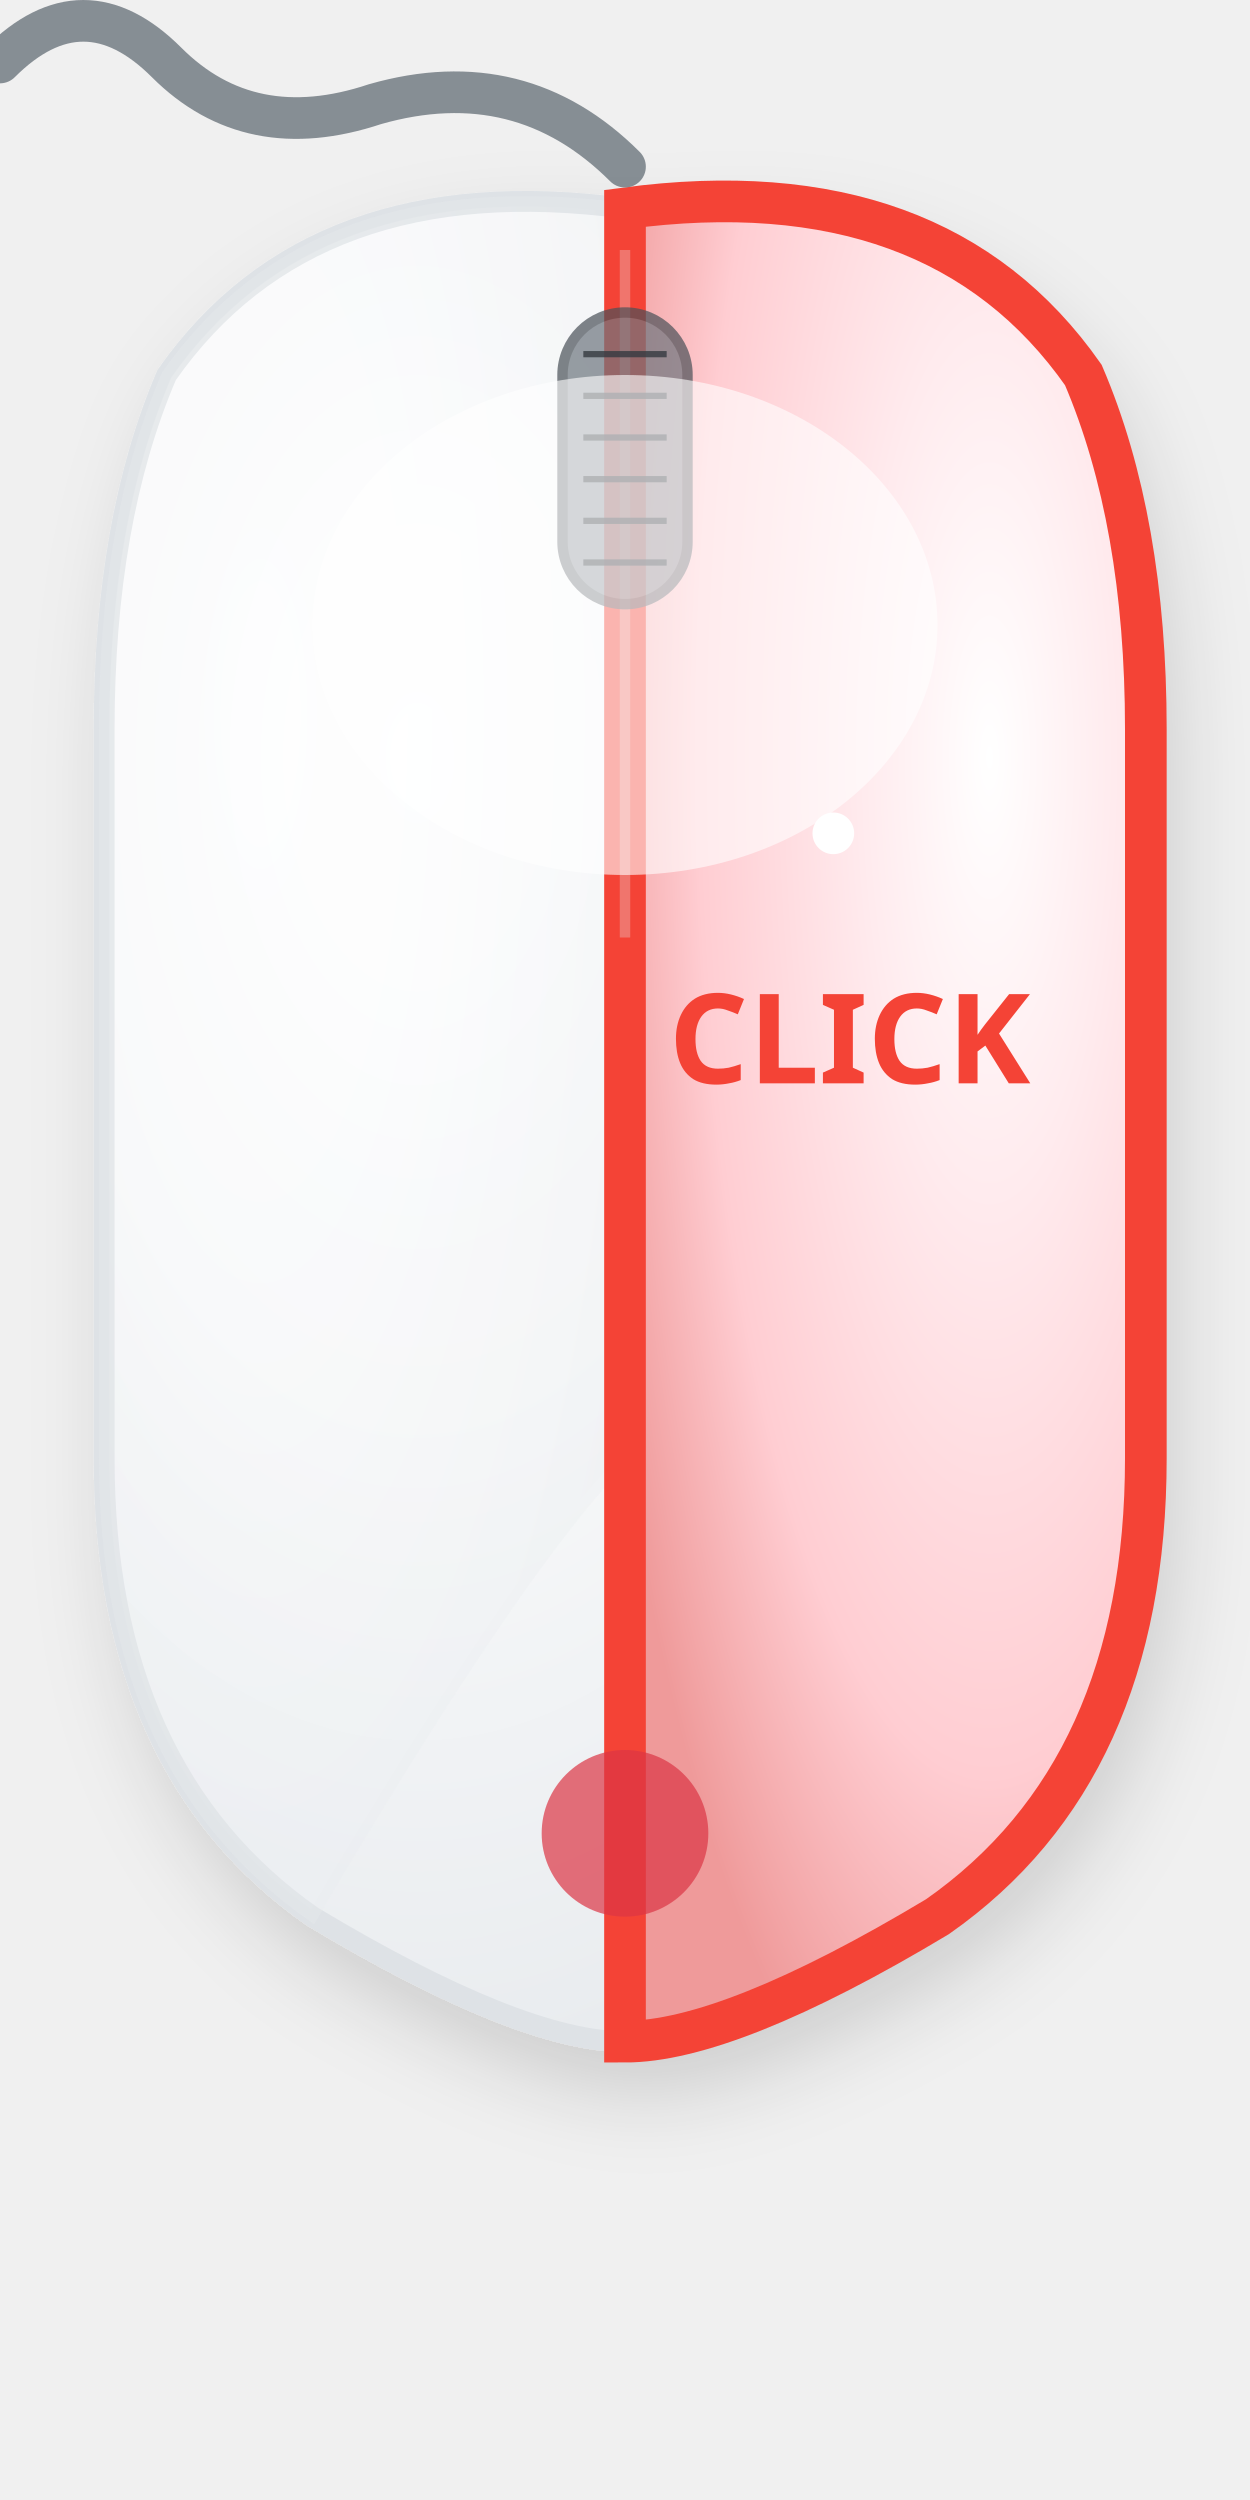
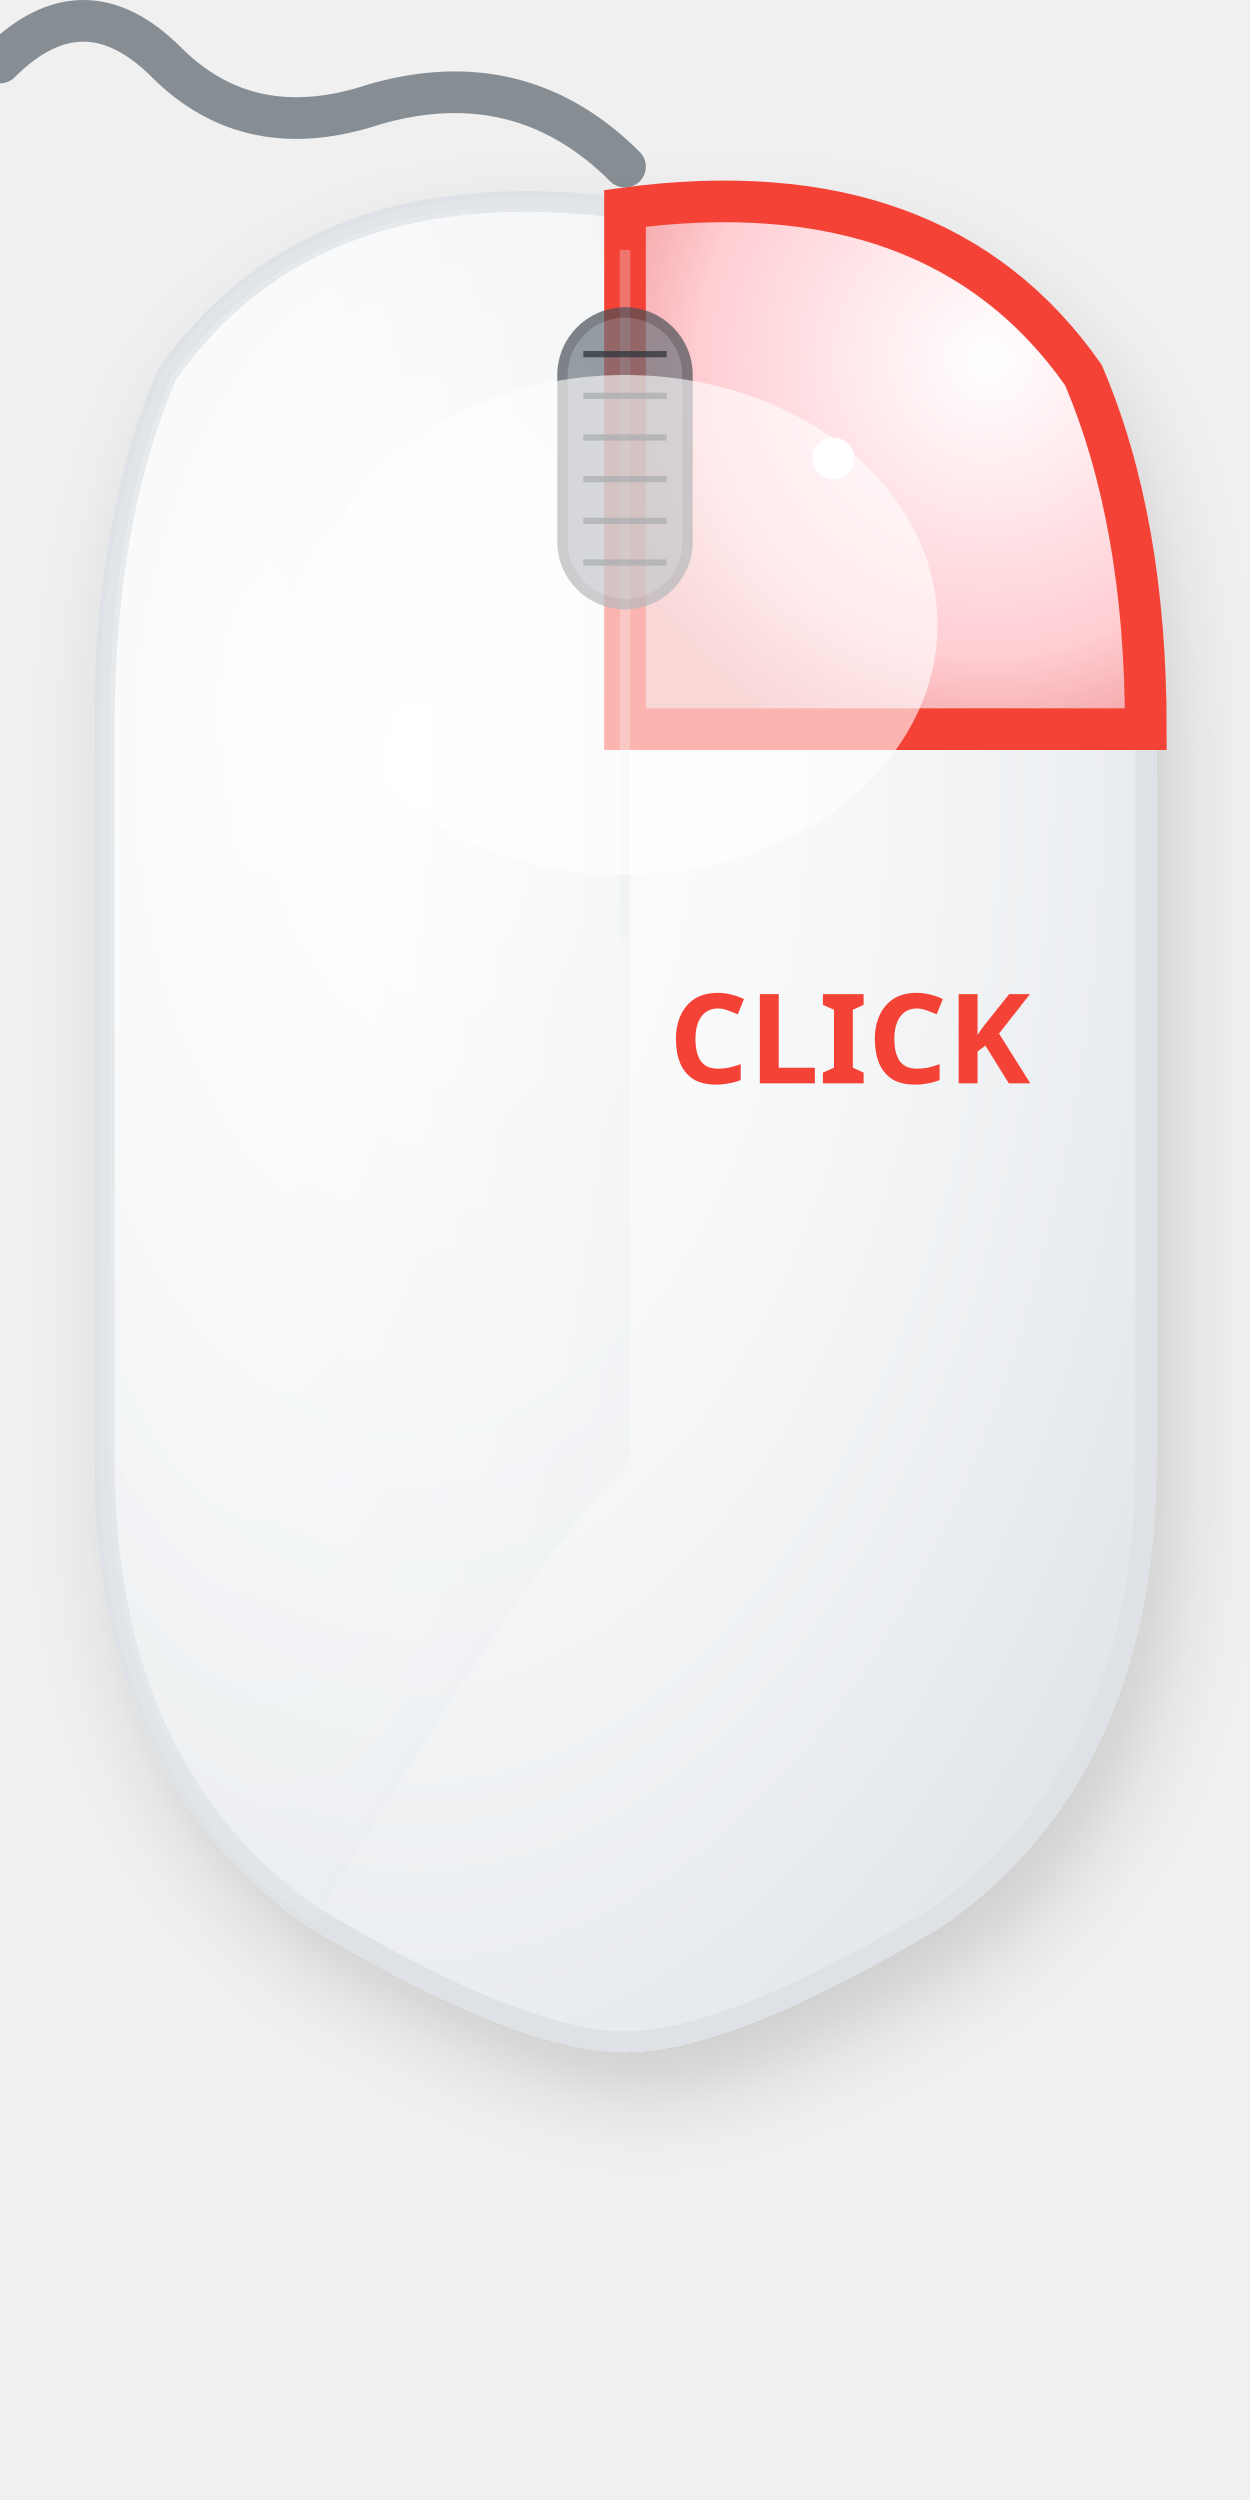
<svg xmlns="http://www.w3.org/2000/svg" width="60" height="120" viewBox="0 0 60 120">
  <defs>
    <radialGradient id="mouseBodyGrad" cx="0.3" cy="0.3" r="0.9">
      <stop offset="0%" style="stop-color:#ffffff;stop-opacity:1" />
      <stop offset="40%" style="stop-color:#f8f9fa;stop-opacity:1" />
      <stop offset="80%" style="stop-color:#e9ecef;stop-opacity:1" />
      <stop offset="100%" style="stop-color:#dee2e6;stop-opacity:1" />
    </radialGradient>
    <radialGradient id="rightButtonGrad" cx="0.7" cy="0.3" r="0.8">
      <stop offset="0%" style="stop-color:#ffffff;stop-opacity:1" />
      <stop offset="30%" style="stop-color:#ffebee;stop-opacity:1" />
      <stop offset="70%" style="stop-color:#ffcdd2;stop-opacity:1" />
      <stop offset="100%" style="stop-color:#ef9a9a;stop-opacity:1" />
    </radialGradient>
    <filter id="shadow" x="-50%" y="-50%" width="200%" height="200%">
      <feDropShadow dx="1" dy="2" stdDeviation="2" flood-color="#00000025" />
    </filter>
  </defs>
  <path d="M 30 10 Q 45 8 52 18 Q 55 25 55 35 L 55 70 Q 55 85 45 92 Q 35 98 30 98 Q 25 98 15 92 Q 5 85 5 70 L 5 35 Q 5 25 8 18 Q 15 8 30 10 Z" fill="url(#mouseBodyGrad)" stroke="#dee2e6" stroke-width="1" filter="url(#shadow)" />
  <path d="M 5 35 Q 5 25 8 18 Q 15 8 30 10 L 30 35 L 30 70 Q 25 75 15 92 Q 5 85 5 70 L 5 35 Z" fill="url(#mouseBodyGrad)" stroke="#e9ecef" stroke-width="0.5" opacity="0.3" />
-   <path d="M 30 10 Q 45 8 52 18 Q 55 25 55 35 L 55 70 Q 55 85 45 92 Q 35 98 30 98 L 30 70 L 30 35 L 30 10 Z" fill="url(#rightButtonGrad)" stroke="#f44336" stroke-width="2">
+   <path d="M 30 10 Q 45 8 52 18 Q 55 25 55 35 L 30 35 L 30 10 Z" fill="url(#rightButtonGrad)" stroke="#f44336" stroke-width="2">
    <animate attributeName="stroke-width" values="2;3;2" dur="1.5s" repeatCount="indefinite" />
  </path>
  <line x1="30" y1="12" x2="30" y2="45" stroke="#e9ecef" stroke-width="0.5" opacity="0.3" />
  <rect x="27" y="15" width="6" height="14" rx="3" ry="3" fill="#6c757d" stroke="#495057" stroke-width="0.5" opacity="0.7" />
  <line x1="28" y1="17" x2="32" y2="17" stroke="#343a40" stroke-width="0.3" opacity="0.8" />
  <line x1="28" y1="19" x2="32" y2="19" stroke="#343a40" stroke-width="0.3" opacity="0.8" />
  <line x1="28" y1="21" x2="32" y2="21" stroke="#343a40" stroke-width="0.3" opacity="0.8" />
  <line x1="28" y1="23" x2="32" y2="23" stroke="#343a40" stroke-width="0.3" opacity="0.8" />
  <line x1="28" y1="25" x2="32" y2="25" stroke="#343a40" stroke-width="0.3" opacity="0.8" />
  <line x1="28" y1="27" x2="32" y2="27" stroke="#343a40" stroke-width="0.3" opacity="0.8" />
  <ellipse cx="30" cy="30" rx="15" ry="12" fill="#ffffff" opacity="0.6">
    <animate attributeName="opacity" values="0.6;0.3;0.6" dur="4s" repeatCount="indefinite" />
  </ellipse>
-   <circle cx="40" cy="40" r="2" fill="#f44336" opacity="0">
+   <circle cx="40" cy="22" r="2" fill="#f44336" opacity="0">
    <animate attributeName="r" values="0;6;0" dur="2s" repeatCount="indefinite" />
    <animate attributeName="opacity" values="0;0.8;0" dur="2s" repeatCount="indefinite" />
  </circle>
-   <circle cx="40" cy="40" r="1" fill="#ffffff">
+   <circle cx="40" cy="22" r="1" fill="#ffffff">
    <animate attributeName="r" values="1;3;1" dur="2s" repeatCount="indefinite" />
    <animate attributeName="opacity" values="1;0.3;1" dur="2s" repeatCount="indefinite" />
  </circle>
  <text x="40" y="52" text-anchor="middle" font-family="system-ui, sans-serif" font-size="6" font-weight="600" fill="#f44336">
    <animate attributeName="opacity" values="0;1;0" dur="2s" repeatCount="indefinite" />
    CLICK
  </text>
  <path d="M 30 8 Q 25 3 18 5 Q 12 7 8 3 Q 4 -1 0 3" fill="none" stroke="#6c757d" stroke-width="2" stroke-linecap="round" opacity="0.8" />
-   <circle cx="30" cy="88" r="4" fill="#dc3545" opacity="0.7">
-     <animate attributeName="opacity" values="0.7;0.2;0.7" dur="3s" repeatCount="indefinite" />
-   </circle>
</svg>
